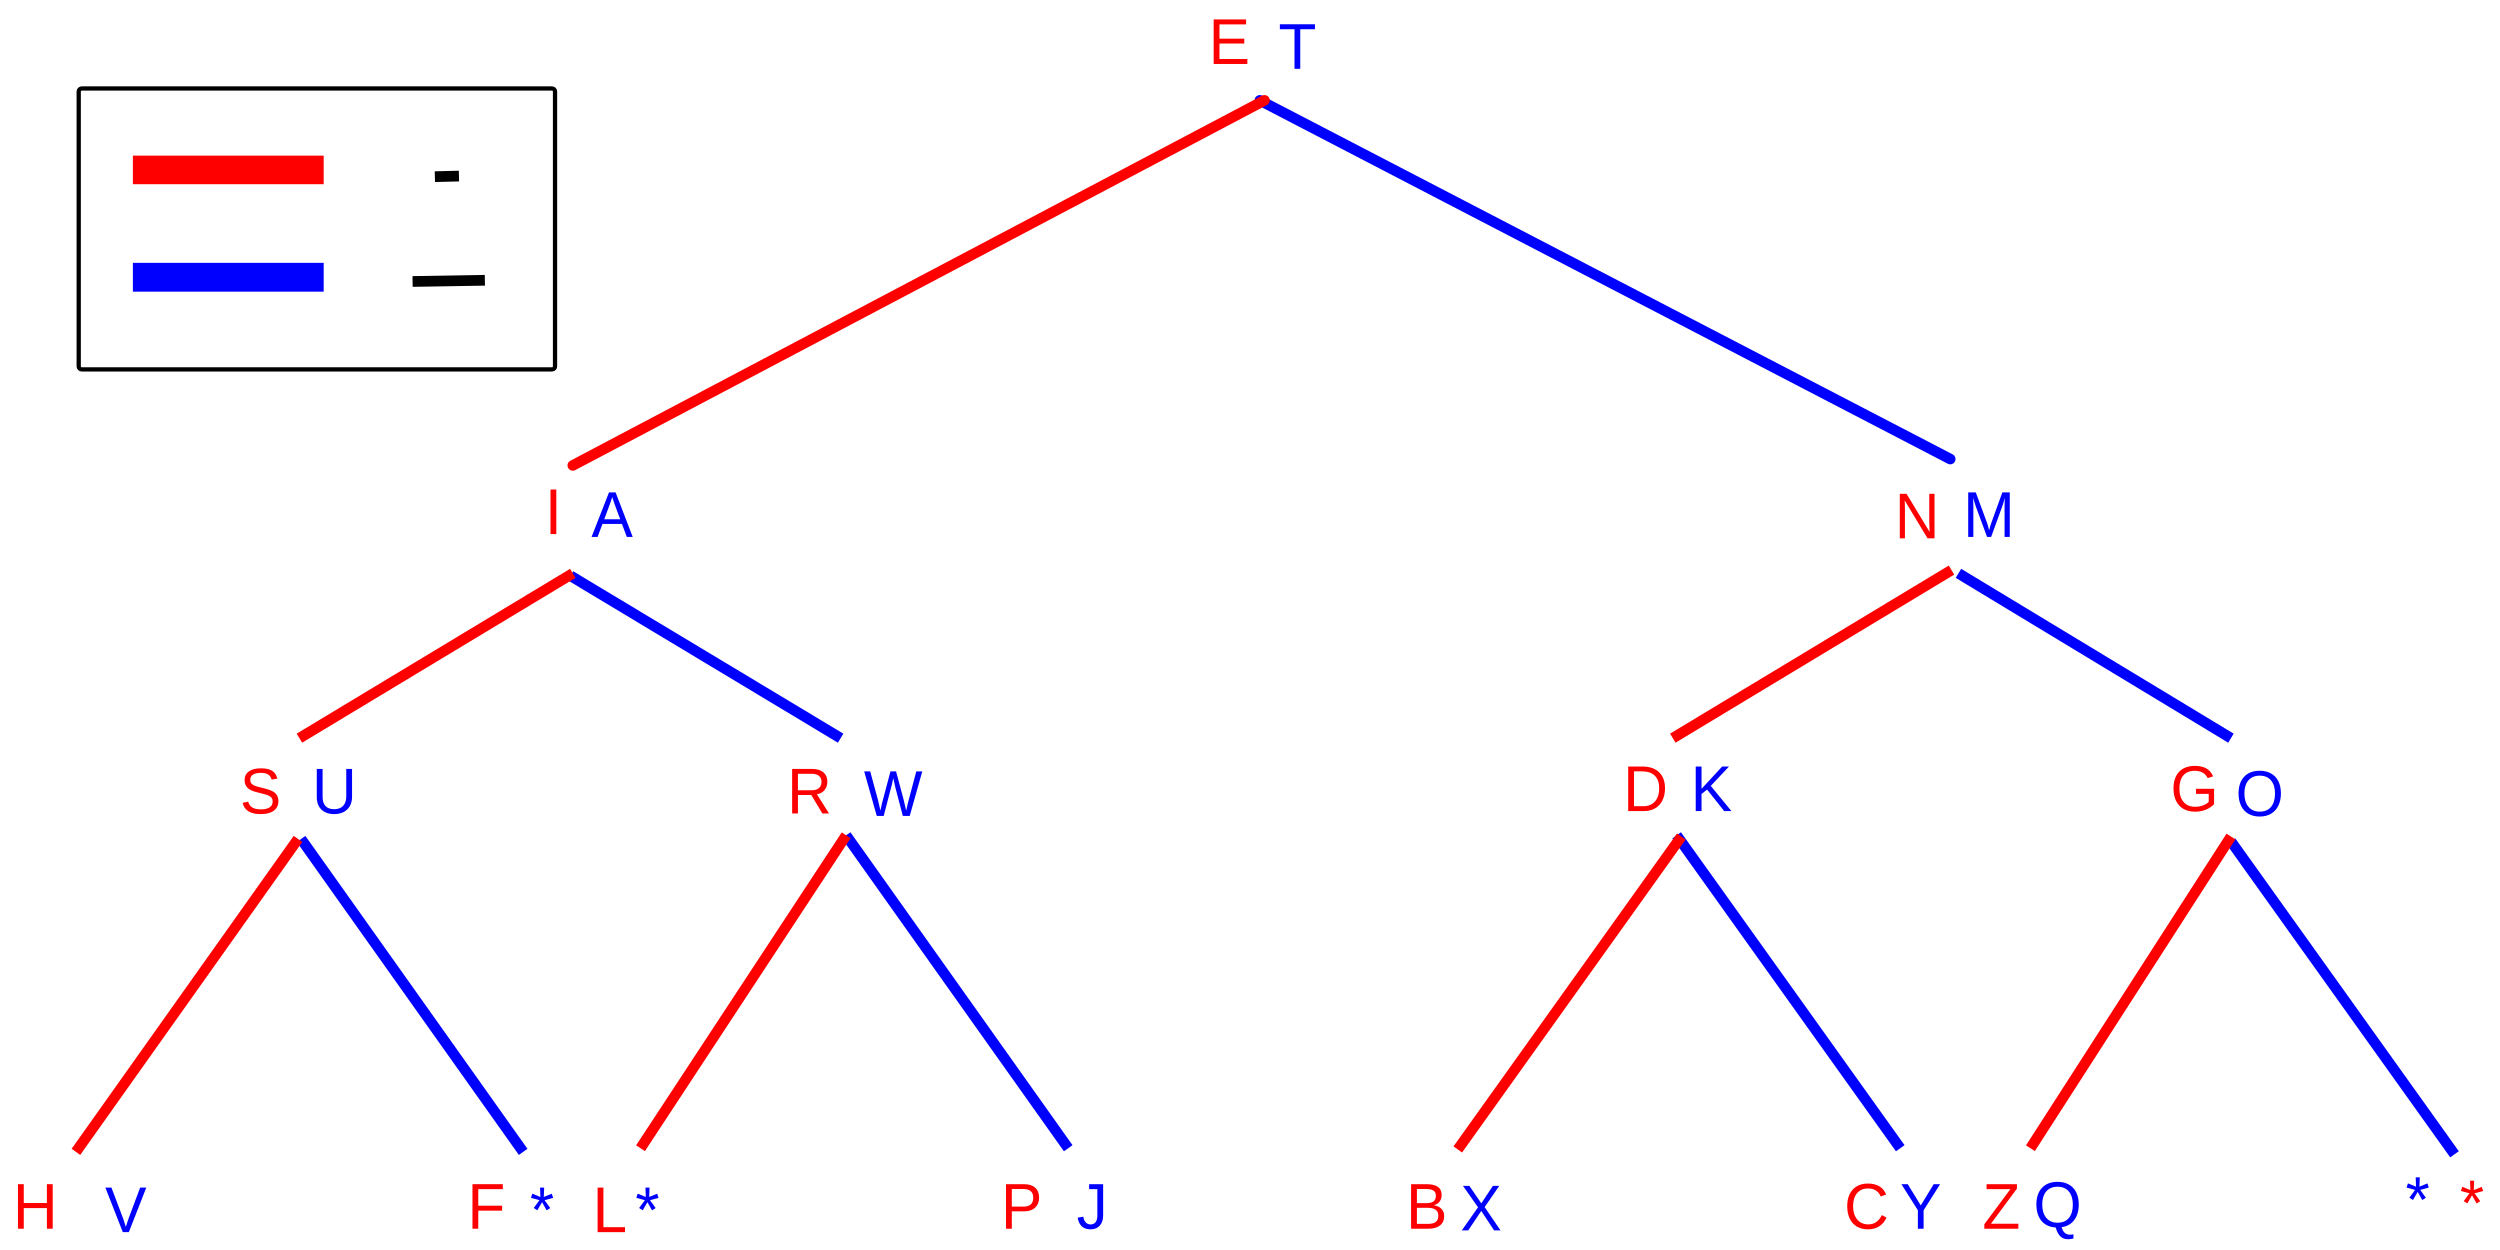
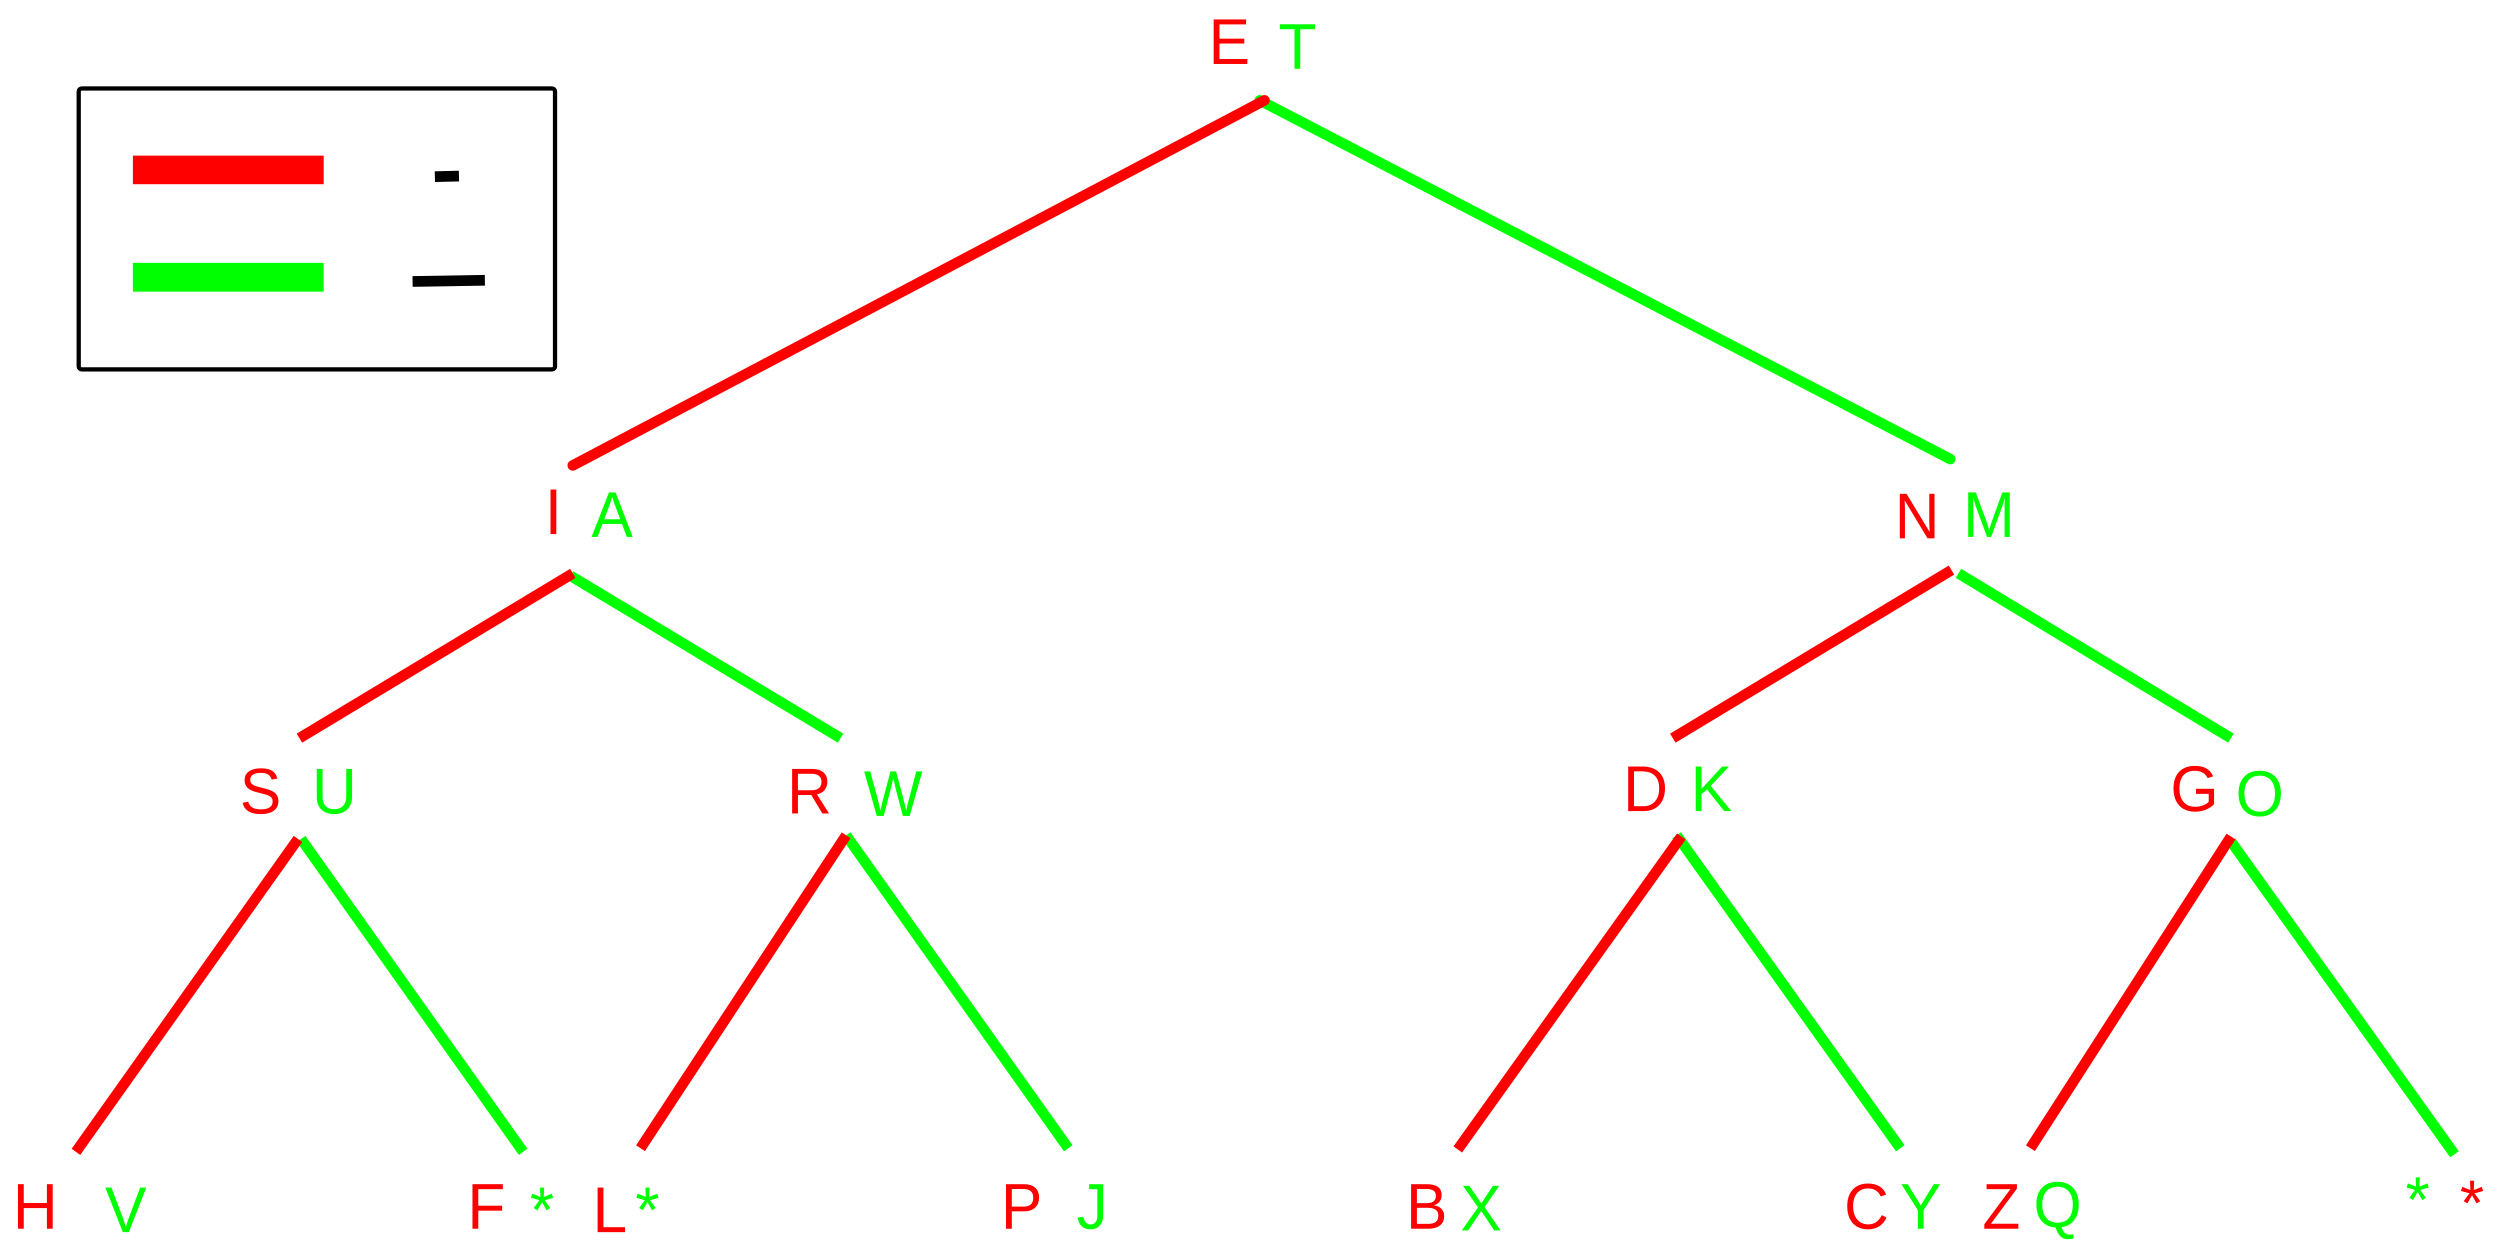
<svg xmlns="http://www.w3.org/2000/svg" width="700" height="350" id="svg2" version="1.0">
  <defs id="defs4">
    </defs>
  <g id="layer3" style="display:inline" transform="translate(-39.63188,-27.34828)">
-     <path style="fill:none;fill-rule:evenodd;stroke:#0000ff;stroke-width:2.96;stroke-linecap:round;stroke-linejoin:miter;stroke-miterlimit:4;stroke-dasharray:none;stroke-opacity:1" d="M 392.38,55.447 L 585.697,155.883" id="path3169" />
-     <path style="fill:none;fill-rule:evenodd;stroke:#0000ff;stroke-width:2.96;stroke-linecap:butt;stroke-linejoin:miter;stroke-miterlimit:4;stroke-dasharray:none;stroke-opacity:1" d="M 199.366,188.566 L 275.006,234.036" id="path3200" />
-     <path style="fill:none;fill-rule:evenodd;stroke:#0000ff;stroke-width:2.96;stroke-linecap:butt;stroke-linejoin:miter;stroke-miterlimit:4;stroke-dasharray:none;stroke-opacity:1" d="M 588.002,187.887 L 664.295,234.036" id="path3202" />
-     <path id="path3277" d="M 276.548,261.238 L 338.733,348.852" style="fill:none;fill-rule:evenodd;stroke:#0000ff;stroke-width:2.96;stroke-linecap:butt;stroke-linejoin:miter;stroke-miterlimit:4;stroke-dasharray:none;stroke-opacity:1" />
-     <path id="path3280" d="M 123.932,262.257 L 186.117,349.871" style="fill:none;fill-rule:evenodd;stroke:#0000ff;stroke-width:2.96;stroke-linecap:butt;stroke-linejoin:miter;stroke-miterlimit:4;stroke-dasharray:none;stroke-opacity:1" />
-     <path style="fill:none;fill-rule:evenodd;stroke:#0000ff;stroke-width:2.96;stroke-linecap:butt;stroke-linejoin:miter;stroke-miterlimit:4;stroke-dasharray:none;stroke-opacity:1" d="M 509.101,261.238 L 571.7,348.852" id="path3287" />
-     <path style="fill:none;fill-rule:evenodd;stroke:#0000ff;stroke-width:2.96;stroke-linecap:butt;stroke-linejoin:miter;stroke-miterlimit:4;stroke-dasharray:none;stroke-opacity:1" d="M 664.295,262.936 L 726.894,350.55" id="path3289" />
+     <path style="fill:none;fill-rule:evenodd;stroke:#00ff00;stroke-width:2.96;stroke-linecap:round;stroke-linejoin:miter;stroke-miterlimit:4;stroke-dasharray:none;stroke-opacity:1" d="M 392.38,55.447 L 585.697,155.883" id="path3169" />
+     <path style="fill:none;fill-rule:evenodd;stroke:#00ff00;stroke-width:2.96;stroke-linecap:butt;stroke-linejoin:miter;stroke-miterlimit:4;stroke-dasharray:none;stroke-opacity:1" d="M 199.366,188.566 L 275.006,234.036" id="path3200" />
+     <path style="fill:none;fill-rule:evenodd;stroke:#00ff00;stroke-width:2.96;stroke-linecap:butt;stroke-linejoin:miter;stroke-miterlimit:4;stroke-dasharray:none;stroke-opacity:1" d="M 588.002,187.887 L 664.295,234.036" id="path3202" />
+     <path id="path3277" d="M 276.548,261.238 L 338.733,348.852" style="fill:none;fill-rule:evenodd;stroke:#00ff00;stroke-width:2.96;stroke-linecap:butt;stroke-linejoin:miter;stroke-miterlimit:4;stroke-dasharray:none;stroke-opacity:1" />
+     <path id="path3280" d="M 123.932,262.257 L 186.117,349.871" style="fill:none;fill-rule:evenodd;stroke:#00ff00;stroke-width:2.96;stroke-linecap:butt;stroke-linejoin:miter;stroke-miterlimit:4;stroke-dasharray:none;stroke-opacity:1" />
+     <path style="fill:none;fill-rule:evenodd;stroke:#00ff00;stroke-width:2.96;stroke-linecap:butt;stroke-linejoin:miter;stroke-miterlimit:4;stroke-dasharray:none;stroke-opacity:1" d="M 509.101,261.238 L 571.7,348.852" id="path3287" />
+     <path style="fill:none;fill-rule:evenodd;stroke:#00ff00;stroke-width:2.96;stroke-linecap:butt;stroke-linejoin:miter;stroke-miterlimit:4;stroke-dasharray:none;stroke-opacity:1" d="M 664.295,262.936 L 726.894,350.55" id="path3289" />
  </g>
  <g id="layer2" transform="translate(-39.63188,-27.34828)">
    <path style="fill:none;fill-rule:evenodd;stroke:#ff0000;stroke-width:2.96;stroke-linecap:round;stroke-linejoin:miter;stroke-miterlimit:4;stroke-dasharray:none;stroke-opacity:1" d="M 393.684,55.447 L 200.018,157.664" id="path2396" />
    <text xml:space="preserve" style="font-size:17.757px;font-style:normal;font-variant:normal;font-weight:normal;font-stretch:normal;text-align:start;line-height:100%;writing-mode:lr-tb;text-anchor:start;fill:#ff0000;fill-opacity:1;stroke:none;stroke-width:1px;stroke-linecap:butt;stroke-linejoin:miter;stroke-opacity:1;font-family:Arial;-inkscape-font-specification:Arial" x="196.123" y="173.321" id="text3191" transform="scale(0.9798436,1.020571)">
      <tspan id="tspan3193" x="196.123" y="173.321">I</tspan>
    </text>
    <path style="fill:none;fill-rule:evenodd;stroke:#ff0000;stroke-width:2.96;stroke-linecap:butt;stroke-linejoin:miter;stroke-miterlimit:4;stroke-dasharray:none;stroke-opacity:1" d="M 586.046,186.971 L 508.014,234.036" id="path3196" />
    <path style="fill:none;fill-rule:evenodd;stroke:#ff0000;stroke-width:2.96;stroke-linecap:butt;stroke-linejoin:miter;stroke-miterlimit:4;stroke-dasharray:none;stroke-opacity:1" d="M 200.018,187.887 L 123.468,234.036" id="path3198" />
    <path style="fill:none;fill-rule:evenodd;stroke:#ff0000;stroke-width:2.96;stroke-linecap:butt;stroke-linejoin:miter;stroke-miterlimit:4;stroke-dasharray:none;stroke-opacity:1" d="M 276.548,261.238 L 218.974,348.852" id="path3275" />
    <path style="fill:none;fill-rule:evenodd;stroke:#ff0000;stroke-width:2.96;stroke-linecap:butt;stroke-linejoin:miter;stroke-miterlimit:4;stroke-dasharray:none;stroke-opacity:1" d="M 123.073,262.257 L 60.888,349.871" id="path3282" />
    <path id="path3291" d="M 664.295,261.578 L 608.151,348.852" style="fill:none;fill-rule:evenodd;stroke:#ff0000;stroke-width:2.96;stroke-linecap:butt;stroke-linejoin:miter;stroke-miterlimit:4;stroke-dasharray:none;stroke-opacity:1" />
    <path id="path3294" d="M 510.405,261.578 L 447.806,349.192" style="fill:none;fill-rule:evenodd;stroke:#ff0000;stroke-width:2.96;stroke-linecap:butt;stroke-linejoin:miter;stroke-miterlimit:4;stroke-dasharray:none;stroke-opacity:1" />
  </g>
  <g id="layer1" transform="translate(-39.63188,-27.34828)">
    <text xml:space="preserve" style="font-size:17.757px;font-style:normal;font-variant:normal;font-weight:normal;font-stretch:normal;text-align:start;line-height:100%;writing-mode:lr-tb;text-anchor:start;fill:#ff0000;fill-opacity:1;stroke:none;stroke-width:1px;stroke-linecap:butt;stroke-linejoin:miter;stroke-opacity:1;font-family:Arial;-inkscape-font-specification:Arial" x="385.811" y="44.348" id="text3175" transform="scale(0.9798436,1.020571)">
      <tspan id="tspan3177" x="385.811" y="44.348">E</tspan>
    </text>
    <text xml:space="preserve" style="font-size:17.757px;font-style:normal;font-variant:normal;font-weight:normal;font-stretch:normal;text-align:start;line-height:100%;writing-mode:lr-tb;text-anchor:start;fill:#ff0000;fill-opacity:1;stroke:none;stroke-width:1px;stroke-linecap:butt;stroke-linejoin:miter;stroke-opacity:1;font-family:Arial;-inkscape-font-specification:Arial" x="581.877" y="174.49" id="text3199" transform="scale(0.9798436,1.020571)">
      <tspan id="tspan3201" x="581.877" y="174.49">N</tspan>
    </text>
-     <text xml:space="preserve" style="font-size:17.757px;font-style:normal;font-variant:normal;font-weight:normal;font-stretch:normal;text-align:start;line-height:100%;writing-mode:lr-tb;text-anchor:start;fill:#0000ff;fill-opacity:1;stroke:none;stroke-width:1px;stroke-linecap:butt;stroke-linejoin:miter;stroke-opacity:1;font-family:Arial;-inkscape-font-specification:Arial" x="405.775" y="45.678" id="text3203" transform="scale(0.9798436,1.020571)">
+     <text xml:space="preserve" style="font-size:17.757px;font-style:normal;font-variant:normal;font-weight:normal;font-stretch:normal;text-align:start;line-height:100%;writing-mode:lr-tb;text-anchor:start;fill:#00ff00;fill-opacity:1;stroke:none;stroke-width:1px;stroke-linecap:butt;stroke-linejoin:miter;stroke-opacity:1;font-family:Arial;-inkscape-font-specification:Arial" x="405.775" y="45.678" id="text3203" transform="scale(0.9798436,1.020571)">
      <tspan id="tspan3205" x="405.775" y="45.678">T</tspan>
    </text>
-     <text xml:space="preserve" style="font-size:17.757px;font-style:normal;font-variant:normal;font-weight:normal;font-stretch:normal;text-align:start;line-height:100%;writing-mode:lr-tb;text-anchor:start;fill:#0000ff;fill-opacity:1;stroke:none;stroke-width:1px;stroke-linecap:butt;stroke-linejoin:miter;stroke-opacity:1;font-family:Arial;-inkscape-font-specification:Arial" x="209.456" y="174.118" id="text3207" transform="scale(0.9798436,1.020571)">
+     <text xml:space="preserve" style="font-size:17.757px;font-style:normal;font-variant:normal;font-weight:normal;font-stretch:normal;text-align:start;line-height:100%;writing-mode:lr-tb;text-anchor:start;fill:#00ff00;fill-opacity:1;stroke:none;stroke-width:1px;stroke-linecap:butt;stroke-linejoin:miter;stroke-opacity:1;font-family:Arial;-inkscape-font-specification:Arial" x="209.456" y="174.118" id="text3207" transform="scale(0.9798436,1.020571)">
      <tspan id="tspan3209" x="209.456" y="174.118">A</tspan>
    </text>
-     <text xml:space="preserve" style="font-size:17.757px;font-style:normal;font-variant:normal;font-weight:normal;font-stretch:normal;text-align:start;line-height:100%;writing-mode:lr-tb;text-anchor:start;fill:#0000ff;fill-opacity:1;stroke:none;stroke-width:1px;stroke-linecap:butt;stroke-linejoin:miter;stroke-opacity:1;font-family:Arial;-inkscape-font-specification:Arial" x="601.429" y="174.118" id="text3213" transform="scale(0.9798436,1.020571)">
+     <text xml:space="preserve" style="font-size:17.757px;font-style:normal;font-variant:normal;font-weight:normal;font-stretch:normal;text-align:start;line-height:100%;writing-mode:lr-tb;text-anchor:start;fill:#00ff00;fill-opacity:1;stroke:none;stroke-width:1px;stroke-linecap:butt;stroke-linejoin:miter;stroke-opacity:1;font-family:Arial;-inkscape-font-specification:Arial" x="601.429" y="174.118" id="text3213" transform="scale(0.9798436,1.020571)">
      <tspan id="tspan3215" x="601.429" y="174.118">M</tspan>
    </text>
-     <text xml:space="preserve" style="font-size:17.757px;font-style:normal;font-variant:normal;font-weight:normal;font-stretch:normal;text-align:start;line-height:100%;writing-mode:lr-tb;text-anchor:start;fill:#0000ff;fill-opacity:1;stroke:none;stroke-width:1px;stroke-linecap:butt;stroke-linejoin:miter;stroke-opacity:1;font-family:Arial;-inkscape-font-specification:Arial" x="129.598" y="249.983" id="text3230" transform="scale(0.9798436,1.020571)">
+     <text xml:space="preserve" style="font-size:17.757px;font-style:normal;font-variant:normal;font-weight:normal;font-stretch:normal;text-align:start;line-height:100%;writing-mode:lr-tb;text-anchor:start;fill:#00ff00;fill-opacity:1;stroke:none;stroke-width:1px;stroke-linecap:butt;stroke-linejoin:miter;stroke-opacity:1;font-family:Arial;-inkscape-font-specification:Arial" x="129.598" y="249.983" id="text3230" transform="scale(0.9798436,1.020571)">
      <tspan id="tspan3232" x="129.598" y="249.983">U</tspan>
    </text>
    <text xml:space="preserve" style="font-size:17.757px;font-style:normal;font-variant:normal;font-weight:normal;font-stretch:normal;text-align:start;line-height:100%;writing-mode:lr-tb;text-anchor:start;fill:#ff0000;fill-opacity:1;stroke:none;stroke-width:1px;stroke-linecap:butt;stroke-linejoin:miter;stroke-opacity:1;font-family:Arial;-inkscape-font-specification:Arial" x="108.968" y="249.983" id="text3234" transform="scale(0.9798436,1.020571)">
      <tspan id="tspan3236" x="108.968" y="249.983">S</tspan>
    </text>
    <text xml:space="preserve" style="font-size:17.757px;font-style:normal;font-variant:normal;font-weight:normal;font-stretch:normal;text-align:start;line-height:100%;writing-mode:lr-tb;text-anchor:start;fill:#ff0000;fill-opacity:1;stroke:none;stroke-width:1px;stroke-linecap:butt;stroke-linejoin:miter;stroke-opacity:1;font-family:Arial;-inkscape-font-specification:Arial" x="265.357" y="249.983" id="text3240" transform="scale(0.9798436,1.020571)">
      <tspan id="tspan3242" x="265.357" y="249.983">R</tspan>
    </text>
-     <text xml:space="preserve" style="font-size:17.757px;font-style:normal;font-variant:normal;font-weight:normal;font-stretch:normal;text-align:start;line-height:100%;writing-mode:lr-tb;text-anchor:start;fill:#0000ff;fill-opacity:1;stroke:none;stroke-width:1px;stroke-linecap:butt;stroke-linejoin:miter;stroke-opacity:1;font-family:Arial;-inkscape-font-specification:Arial" x="287.318" y="250.649" id="text3244" transform="scale(0.9798436,1.020571)">
+     <text xml:space="preserve" style="font-size:17.757px;font-style:normal;font-variant:normal;font-weight:normal;font-stretch:normal;text-align:start;line-height:100%;writing-mode:lr-tb;text-anchor:start;fill:#00ff00;fill-opacity:1;stroke:none;stroke-width:1px;stroke-linecap:butt;stroke-linejoin:miter;stroke-opacity:1;font-family:Arial;-inkscape-font-specification:Arial" x="287.318" y="250.649" id="text3244" transform="scale(0.9798436,1.020571)">
      <tspan id="tspan3246" x="287.318" y="250.649">W</tspan>
    </text>
    <text xml:space="preserve" style="font-size:17.757px;font-style:normal;font-variant:normal;font-weight:normal;font-stretch:normal;text-align:start;line-height:100%;writing-mode:lr-tb;text-anchor:start;fill:#ff0000;fill-opacity:1;stroke:none;stroke-width:1px;stroke-linecap:butt;stroke-linejoin:miter;stroke-opacity:1;font-family:Arial;-inkscape-font-specification:Arial" x="504.268" y="249.318" id="text3248" transform="scale(0.9798436,1.020571)">
      <tspan id="tspan3250" x="504.268" y="249.318">D</tspan>
    </text>
-     <text xml:space="preserve" style="font-size:17.757px;font-style:normal;font-variant:normal;font-weight:normal;font-stretch:normal;text-align:start;line-height:100%;writing-mode:lr-tb;text-anchor:start;fill:#0000ff;fill-opacity:1;stroke:none;stroke-width:1px;stroke-linecap:butt;stroke-linejoin:miter;stroke-opacity:1;font-family:Arial;-inkscape-font-specification:Arial" x="523.567" y="249.318" id="text3252" transform="scale(0.9798436,1.020571)">
+     <text xml:space="preserve" style="font-size:17.757px;font-style:normal;font-variant:normal;font-weight:normal;font-stretch:normal;text-align:start;line-height:100%;writing-mode:lr-tb;text-anchor:start;fill:#00ff00;fill-opacity:1;stroke:none;stroke-width:1px;stroke-linecap:butt;stroke-linejoin:miter;stroke-opacity:1;font-family:Arial;-inkscape-font-specification:Arial" x="523.567" y="249.318" id="text3252" transform="scale(0.9798436,1.020571)">
      <tspan id="tspan3254" x="523.567" y="249.318">K</tspan>
    </text>
    <text xml:space="preserve" style="font-size:17.757px;font-style:normal;font-variant:normal;font-weight:normal;font-stretch:normal;text-align:start;line-height:100%;writing-mode:lr-tb;text-anchor:start;fill:#ff0000;fill-opacity:1;stroke:none;stroke-width:1px;stroke-linecap:butt;stroke-linejoin:miter;stroke-opacity:1;font-family:Arial;-inkscape-font-specification:Arial" x="660.657" y="249.318" id="text3256" transform="scale(0.9798436,1.020571)">
      <tspan id="tspan3258" x="660.657" y="249.318">G</tspan>
    </text>
-     <text xml:space="preserve" style="font-size:17.757px;font-style:normal;font-variant:normal;font-weight:normal;font-stretch:normal;text-align:start;line-height:100%;writing-mode:lr-tb;text-anchor:start;fill:#0000ff;fill-opacity:1;stroke:none;stroke-width:1px;stroke-linecap:butt;stroke-linejoin:miter;stroke-opacity:1;font-family:Arial;-inkscape-font-specification:Arial" x="679.291" y="250.649" id="text3260" transform="scale(0.9798436,1.020571)">
+     <text xml:space="preserve" style="font-size:17.757px;font-style:normal;font-variant:normal;font-weight:normal;font-stretch:normal;text-align:start;line-height:100%;writing-mode:lr-tb;text-anchor:start;fill:#00ff00;fill-opacity:1;stroke:none;stroke-width:1px;stroke-linecap:butt;stroke-linejoin:miter;stroke-opacity:1;font-family:Arial;-inkscape-font-specification:Arial" x="679.291" y="250.649" id="text3260" transform="scale(0.9798436,1.020571)">
      <tspan id="tspan3262" x="679.291" y="250.649">O</tspan>
    </text>
    <text xml:space="preserve" style="font-size:17.757px;font-style:normal;font-variant:normal;font-weight:normal;font-stretch:normal;text-align:start;line-height:100%;writing-mode:lr-tb;text-anchor:start;fill:#ff0000;fill-opacity:1;stroke:none;stroke-width:1px;stroke-linecap:butt;stroke-linejoin:miter;stroke-opacity:1;font-family:Arial;-inkscape-font-specification:Arial" x="567.403" y="363.902" id="text3374" transform="scale(0.9798436,1.020571)">
      <tspan id="tspan3376" x="567.403" y="363.902">C</tspan>
    </text>
-     <text xml:space="preserve" style="font-size:17.757px;font-style:normal;font-variant:normal;font-weight:normal;font-stretch:normal;text-align:start;line-height:100%;writing-mode:lr-tb;text-anchor:start;fill:#0000ff;fill-opacity:1;stroke:none;stroke-width:1px;stroke-linecap:butt;stroke-linejoin:miter;stroke-opacity:1;font-family:Arial;-inkscape-font-specification:Arial" x="583.403" y="363.902" id="text3378" transform="scale(0.9798436,1.020571)">
+     <text xml:space="preserve" style="font-size:17.757px;font-style:normal;font-variant:normal;font-weight:normal;font-stretch:normal;text-align:start;line-height:100%;writing-mode:lr-tb;text-anchor:start;fill:#00ff00;fill-opacity:1;stroke:none;stroke-width:1px;stroke-linecap:butt;stroke-linejoin:miter;stroke-opacity:1;font-family:Arial;-inkscape-font-specification:Arial" x="583.403" y="363.902" id="text3378" transform="scale(0.9798436,1.020571)">
      <tspan id="tspan3380" x="583.403" y="363.902">Y</tspan>
    </text>
    <text xml:space="preserve" style="font-size:17.757px;font-style:normal;font-variant:normal;font-weight:normal;font-stretch:normal;text-align:start;line-height:100%;writing-mode:lr-tb;text-anchor:start;fill:#ff0000;fill-opacity:1;stroke:none;stroke-width:1px;stroke-linecap:butt;stroke-linejoin:miter;stroke-opacity:1;font-family:Arial;-inkscape-font-specification:Arial" x="606.931" y="363.902" id="text3382" transform="scale(0.9798436,1.020571)">
      <tspan id="tspan3384" x="606.931" y="363.902">Z</tspan>
    </text>
-     <text xml:space="preserve" style="font-size:17.757px;font-style:normal;font-variant:normal;font-weight:normal;font-stretch:normal;text-align:start;line-height:100%;writing-mode:lr-tb;text-anchor:start;fill:#0000fe;fill-opacity:1;stroke:none;stroke-width:1px;stroke-linecap:butt;stroke-linejoin:miter;stroke-opacity:1;font-family:Arial;-inkscape-font-specification:Arial" x="457.76" y="364.373" id="text3370" transform="scale(0.9798436,1.020571)">
+     <text xml:space="preserve" style="font-size:17.757px;font-style:normal;font-variant:normal;font-weight:normal;font-stretch:normal;text-align:start;line-height:100%;writing-mode:lr-tb;text-anchor:start;fill:#00ff00;fill-opacity:1;stroke:none;stroke-width:1px;stroke-linecap:butt;stroke-linejoin:miter;stroke-opacity:1;font-family:Arial;-inkscape-font-specification:Arial" x="457.76" y="364.373" id="text3370" transform="scale(0.9798436,1.020571)">
      <tspan id="tspan3372" x="457.76" y="364.373">X</tspan>
    </text>
    <text xml:space="preserve" style="font-size:17.757px;font-style:normal;font-variant:normal;font-weight:normal;font-stretch:normal;text-align:start;line-height:100%;writing-mode:lr-tb;text-anchor:start;fill:#ff0000;fill-opacity:1;stroke:none;stroke-width:1px;stroke-linecap:butt;stroke-linejoin:miter;stroke-opacity:1;font-family:Arial;-inkscape-font-specification:Arial" x="442.231" y="363.902" id="text3364" transform="scale(0.9798436,1.020571)">
      <tspan id="tspan3366" x="442.231" y="363.902">B</tspan>
    </text>
    <text xml:space="preserve" style="font-size:17.757px;font-style:normal;font-variant:normal;font-weight:normal;font-stretch:normal;text-align:start;line-height:100%;writing-mode:lr-tb;text-anchor:start;fill:#ff0000;fill-opacity:1;stroke:none;stroke-width:1px;stroke-linecap:butt;stroke-linejoin:miter;stroke-opacity:1;font-family:Arial;-inkscape-font-specification:Arial" x="326.471" y="363.902" id="text3356" transform="scale(0.9798436,1.020571)">
      <tspan id="tspan3358" x="326.471" y="363.902">P</tspan>
    </text>
-     <text xml:space="preserve" style="font-size:17.757px;font-style:normal;font-variant:normal;font-weight:normal;font-stretch:normal;text-align:start;line-height:100%;writing-mode:lr-tb;text-anchor:start;fill:#0000ff;fill-opacity:1;stroke:none;stroke-width:1px;stroke-linecap:butt;stroke-linejoin:miter;stroke-opacity:1;font-family:Arial;-inkscape-font-specification:Arial" x="348.117" y="363.902" id="text3360" transform="scale(0.9798436,1.020571)">
+     <text xml:space="preserve" style="font-size:17.757px;font-style:normal;font-variant:normal;font-weight:normal;font-stretch:normal;text-align:start;line-height:100%;writing-mode:lr-tb;text-anchor:start;fill:#00ff00;fill-opacity:1;stroke:none;stroke-width:1px;stroke-linecap:butt;stroke-linejoin:miter;stroke-opacity:1;font-family:Arial;-inkscape-font-specification:Arial" x="348.117" y="363.902" id="text3360" transform="scale(0.9798436,1.020571)">
      <tspan id="tspan3362" x="348.117" y="363.902">J</tspan>
    </text>
    <text xml:space="preserve" style="font-size:17.757px;font-style:normal;font-variant:normal;font-weight:normal;font-stretch:normal;text-align:start;line-height:100%;writing-mode:lr-tb;text-anchor:start;fill:#ff0000;fill-opacity:1;stroke:none;stroke-width:1px;stroke-linecap:butt;stroke-linejoin:miter;stroke-opacity:1;font-family:Arial;-inkscape-font-specification:Arial" x="209.769" y="364.843" id="text3348" transform="scale(0.9798436,1.020571)">
      <tspan id="tspan3350" x="209.769" y="364.843">L</tspan>
    </text>
-     <text xml:space="preserve" style="font-size:17.757px;font-style:normal;font-variant:normal;font-weight:normal;font-stretch:normal;text-align:start;line-height:100%;writing-mode:lr-tb;text-anchor:start;fill:#0000ff;fill-opacity:1;stroke:none;stroke-width:1px;stroke-linecap:butt;stroke-linejoin:miter;stroke-opacity:1;font-family:Arial;-inkscape-font-specification:Arial" x="222.004" y="364.843" id="text3352" transform="scale(0.9798436,1.020571)">
+     <text xml:space="preserve" style="font-size:17.757px;font-style:normal;font-variant:normal;font-weight:normal;font-stretch:normal;text-align:start;line-height:100%;writing-mode:lr-tb;text-anchor:start;fill:#00ff00;fill-opacity:1;stroke:none;stroke-width:1px;stroke-linecap:butt;stroke-linejoin:miter;stroke-opacity:1;font-family:Arial;-inkscape-font-specification:Arial" x="222.004" y="364.843" id="text3352" transform="scale(0.9798436,1.020571)">
      <tspan id="tspan3354" x="222.004" y="364.843">*</tspan>
    </text>
    <text xml:space="preserve" style="font-size:17.757px;font-style:normal;font-variant:normal;font-weight:normal;font-stretch:normal;text-align:start;line-height:100%;writing-mode:lr-tb;text-anchor:start;fill:#ff0000;fill-opacity:1;stroke:none;stroke-width:1px;stroke-linecap:butt;stroke-linejoin:miter;stroke-opacity:1;font-family:Arial;-inkscape-font-specification:Arial" x="174.006" y="363.902" id="text3340" transform="scale(0.9798436,1.020571)">
      <tspan id="tspan3342" x="174.006" y="363.902">F</tspan>
    </text>
-     <text xml:space="preserve" style="font-size:17.757px;font-style:normal;font-variant:normal;font-weight:normal;font-stretch:normal;text-align:start;line-height:100%;writing-mode:lr-tb;text-anchor:start;fill:#0000ff;fill-opacity:1;stroke:none;stroke-width:1px;stroke-linecap:butt;stroke-linejoin:miter;stroke-opacity:1;font-family:Arial;-inkscape-font-specification:Arial" x="191.887" y="364.843" id="text3344" transform="scale(0.9798436,1.020571)">
+     <text xml:space="preserve" style="font-size:17.757px;font-style:normal;font-variant:normal;font-weight:normal;font-stretch:normal;text-align:start;line-height:100%;writing-mode:lr-tb;text-anchor:start;fill:#00ff00;fill-opacity:1;stroke:none;stroke-width:1px;stroke-linecap:butt;stroke-linejoin:miter;stroke-opacity:1;font-family:Arial;-inkscape-font-specification:Arial" x="191.887" y="364.843" id="text3344" transform="scale(0.9798436,1.020571)">
      <tspan id="tspan3346" x="191.887" y="364.843">*</tspan>
    </text>
-     <text xml:space="preserve" style="font-size:17.757px;font-style:normal;font-variant:normal;font-weight:normal;font-stretch:normal;text-align:start;line-height:100%;writing-mode:lr-tb;text-anchor:start;fill:#0000ff;fill-opacity:1;stroke:none;stroke-width:1px;stroke-linecap:butt;stroke-linejoin:miter;stroke-opacity:1;font-family:Arial;-inkscape-font-specification:Arial" x="70.48" y="364.843" id="text3334" transform="scale(0.9798436,1.020571)">
+     <text xml:space="preserve" style="font-size:17.757px;font-style:normal;font-variant:normal;font-weight:normal;font-stretch:normal;text-align:start;line-height:100%;writing-mode:lr-tb;text-anchor:start;fill:#00ff00;fill-opacity:1;stroke:none;stroke-width:1px;stroke-linecap:butt;stroke-linejoin:miter;stroke-opacity:1;font-family:Arial;-inkscape-font-specification:Arial" x="70.48" y="364.843" id="text3334" transform="scale(0.9798436,1.020571)">
      <tspan id="tspan3336" x="70.48" y="364.843">V</tspan>
    </text>
    <text xml:space="preserve" style="font-size:17.757px;font-style:normal;font-variant:normal;font-weight:normal;font-stretch:normal;text-align:start;line-height:100%;writing-mode:lr-tb;text-anchor:start;fill:#ff0000;fill-opacity:1;stroke:none;stroke-width:1px;stroke-linecap:butt;stroke-linejoin:miter;stroke-opacity:1;font-family:Arial;-inkscape-font-specification:Arial" x="44.128" y="363.902" id="text3330" transform="scale(0.9798436,1.020571)">
      <tspan id="tspan3332" x="44.128" y="363.902">H</tspan>
    </text>
-     <text xml:space="preserve" style="font-size:17.757px;font-style:normal;font-variant:normal;font-weight:normal;font-stretch:normal;text-align:start;line-height:100%;writing-mode:lr-tb;text-anchor:start;fill:#0000ff;fill-opacity:1;stroke:none;stroke-width:1px;stroke-linecap:butt;stroke-linejoin:miter;stroke-opacity:1;font-family:Arial;-inkscape-font-specification:Arial" x="621.519" y="363.431" id="text3412" transform="scale(0.9798436,1.020571)">
+     <text xml:space="preserve" style="font-size:17.757px;font-style:normal;font-variant:normal;font-weight:normal;font-stretch:normal;text-align:start;line-height:100%;writing-mode:lr-tb;text-anchor:start;fill:#00ff00;fill-opacity:1;stroke:none;stroke-width:1px;stroke-linecap:butt;stroke-linejoin:miter;stroke-opacity:1;font-family:Arial;-inkscape-font-specification:Arial" x="621.519" y="363.431" id="text3412" transform="scale(0.9798436,1.020571)">
      <tspan id="tspan3414" x="621.519" y="363.431">Q</tspan>
    </text>
-     <text xml:space="preserve" style="font-size:17.757px;font-style:normal;font-variant:normal;font-weight:normal;font-stretch:normal;text-align:start;line-height:100%;writing-mode:lr-tb;text-anchor:start;fill:#0000ff;fill-opacity:1;stroke:none;stroke-width:1px;stroke-linecap:butt;stroke-linejoin:miter;stroke-opacity:1;font-family:Arial;-inkscape-font-specification:Arial" x="727.868" y="362.02" id="text3416" transform="scale(0.9798436,1.020571)">
+     <text xml:space="preserve" style="font-size:17.757px;font-style:normal;font-variant:normal;font-weight:normal;font-stretch:normal;text-align:start;line-height:100%;writing-mode:lr-tb;text-anchor:start;fill:#00ff00;fill-opacity:1;stroke:none;stroke-width:1px;stroke-linecap:butt;stroke-linejoin:miter;stroke-opacity:1;font-family:Arial;-inkscape-font-specification:Arial" x="727.868" y="362.02" id="text3416" transform="scale(0.9798436,1.020571)">
      <tspan id="tspan3418" x="727.868" y="362.02">*</tspan>
    </text>
    <text xml:space="preserve" style="font-size:17.757px;font-style:normal;font-variant:normal;font-weight:normal;font-stretch:normal;text-align:start;line-height:100%;writing-mode:lr-tb;text-anchor:start;fill:#ff0000;fill-opacity:1;stroke:none;stroke-width:1px;stroke-linecap:butt;stroke-linejoin:miter;stroke-opacity:1;font-family:Arial;-inkscape-font-specification:Arial" x="743.397" y="362.961" id="text3420" transform="scale(0.9798436,1.020571)">
      <tspan id="tspan3422" x="743.397" y="362.961">*</tspan>
    </text>
-     <rect style="fill:#0000ff;fill-opacity:0;fill-rule:evenodd;stroke:#000000;stroke-width:1.195px;stroke-linecap:butt;stroke-linejoin:miter;stroke-opacity:1" id="rect3424" width="133.367" height="78.653" x="61.672" y="52.126" rx="0.838" />
+     <rect style="fill:#00ff00;fill-opacity:0;fill-rule:evenodd;stroke:#000000;stroke-width:1.195px;stroke-linecap:butt;stroke-linejoin:miter;stroke-opacity:1" id="rect3424" width="133.367" height="78.653" x="61.672" y="52.126" rx="0.838" />
    <path style="fill:#ff0000;fill-rule:evenodd;stroke:#ff0000;stroke-width:8;stroke-linecap:butt;stroke-linejoin:miter;stroke-opacity:1;stroke-miterlimit:4;stroke-dasharray:none;fill-opacity:0" d="M 37.207,47.577 L 90.632,47.577" id="path3432" transform="translate(39.63188,27.34828)" />
-     <path style="fill:#ff0000;fill-opacity:0;fill-rule:evenodd;stroke:#0000ff;stroke-width:8.067;stroke-linecap:butt;stroke-linejoin:miter;stroke-miterlimit:4;stroke-dasharray:none;stroke-opacity:1" d="M 76.838,104.977 L 130.263,104.977" id="path3434" />
+     <path style="fill:#ff0000;fill-opacity:0;fill-rule:evenodd;stroke:#00ff00;stroke-width:8.067;stroke-linecap:butt;stroke-linejoin:miter;stroke-miterlimit:4;stroke-dasharray:none;stroke-opacity:1" d="M 76.838,104.977 L 130.263,104.977" id="path3434" />
    <path style="fill:none;fill-rule:evenodd;stroke:#000000;stroke-width:3;stroke-linecap:butt;stroke-linejoin:miter;stroke-miterlimit:4;stroke-dasharray:none;stroke-opacity:1" d="M 155.156,106.163 L 175.393,105.825" id="path3438" />
    <path style="fill:none;fill-rule:evenodd;stroke:#000000;stroke-width:3;stroke-linecap:butt;stroke-linejoin:miter;stroke-miterlimit:4;stroke-dasharray:none;stroke-opacity:1" d="M 161.396,76.818 L 168.141,76.649" id="path3440" />
  </g>
</svg>
